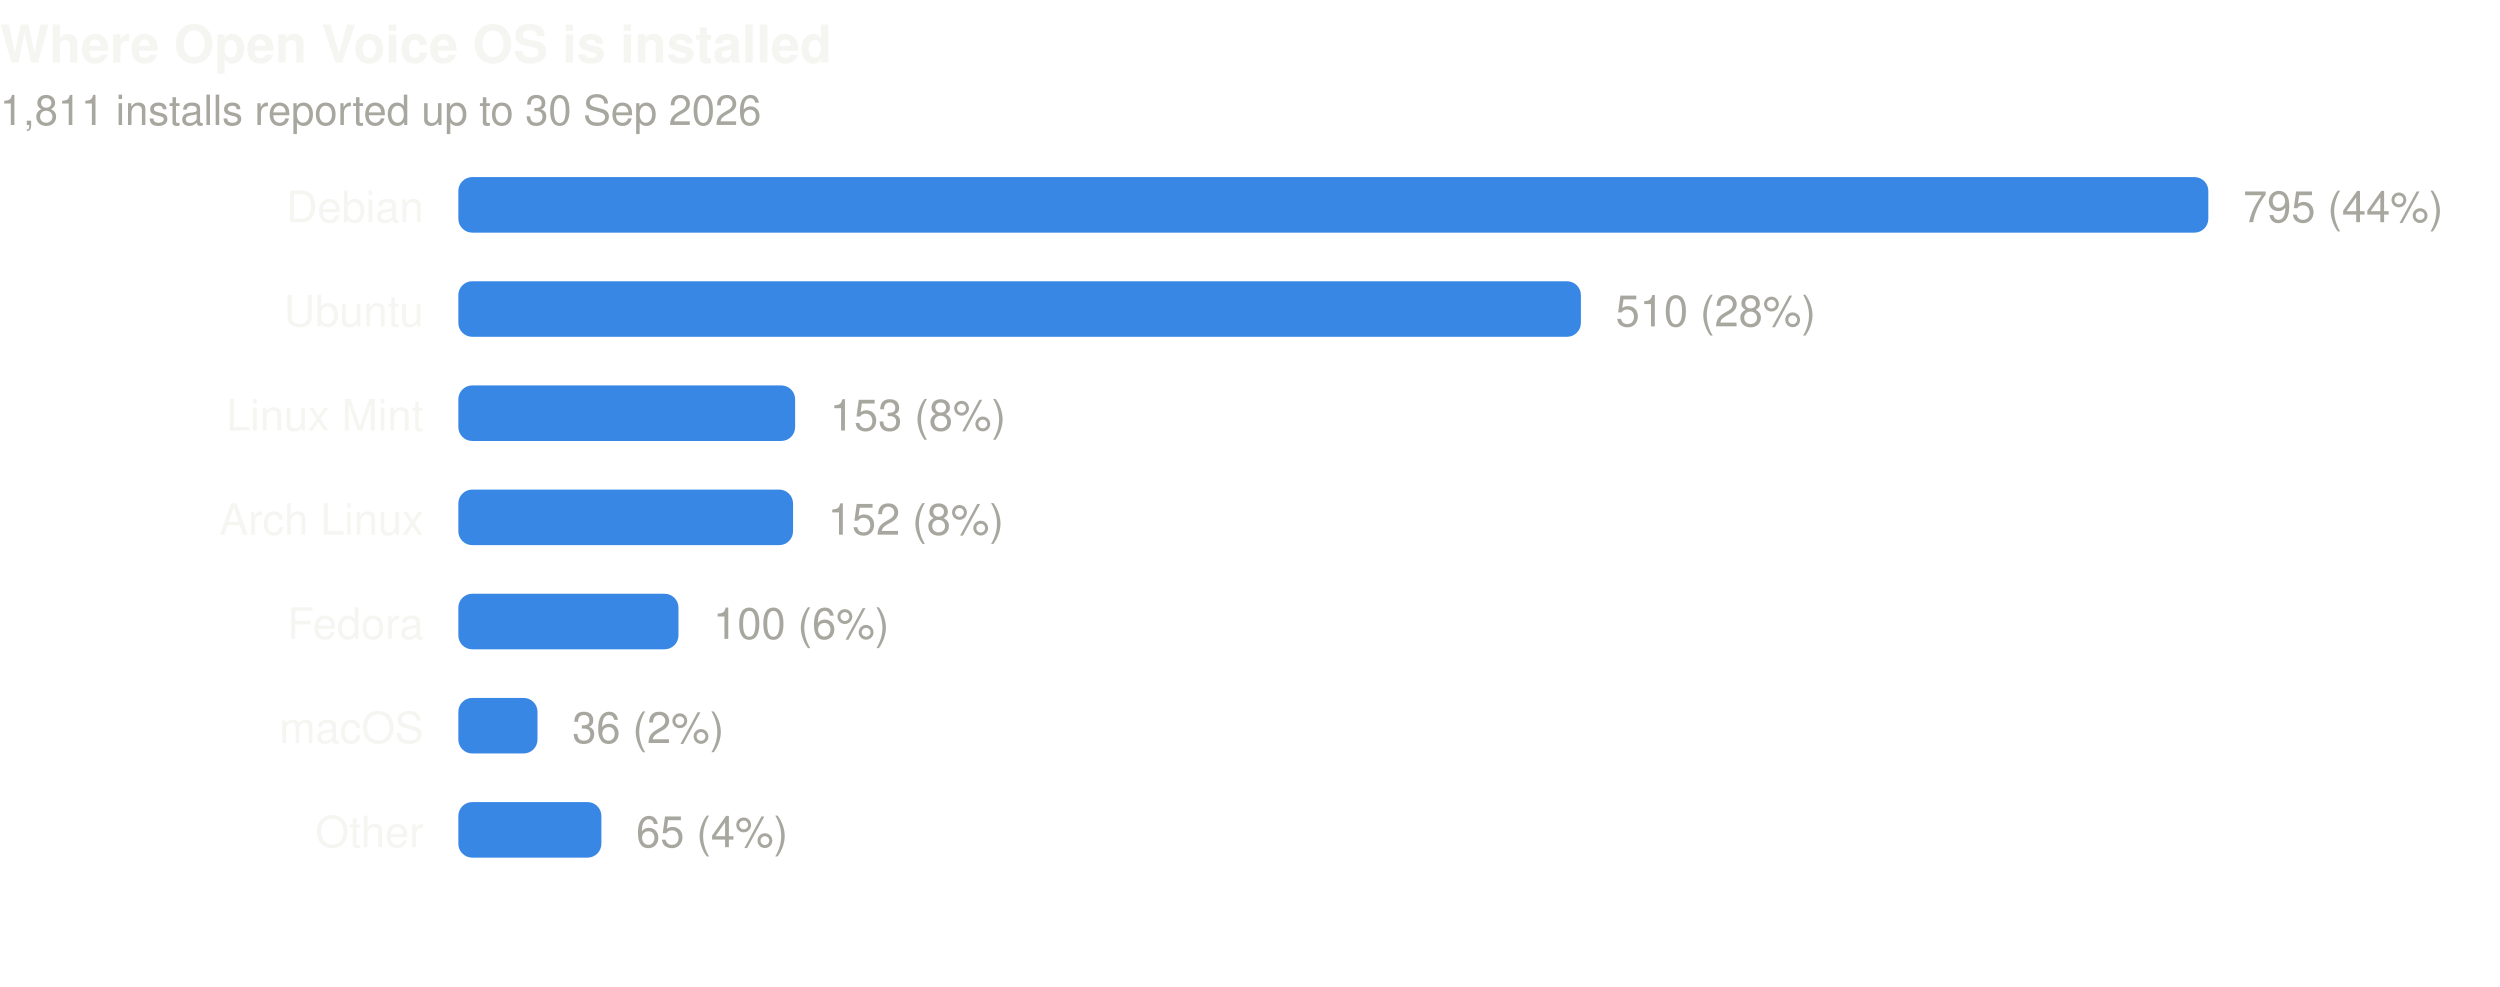
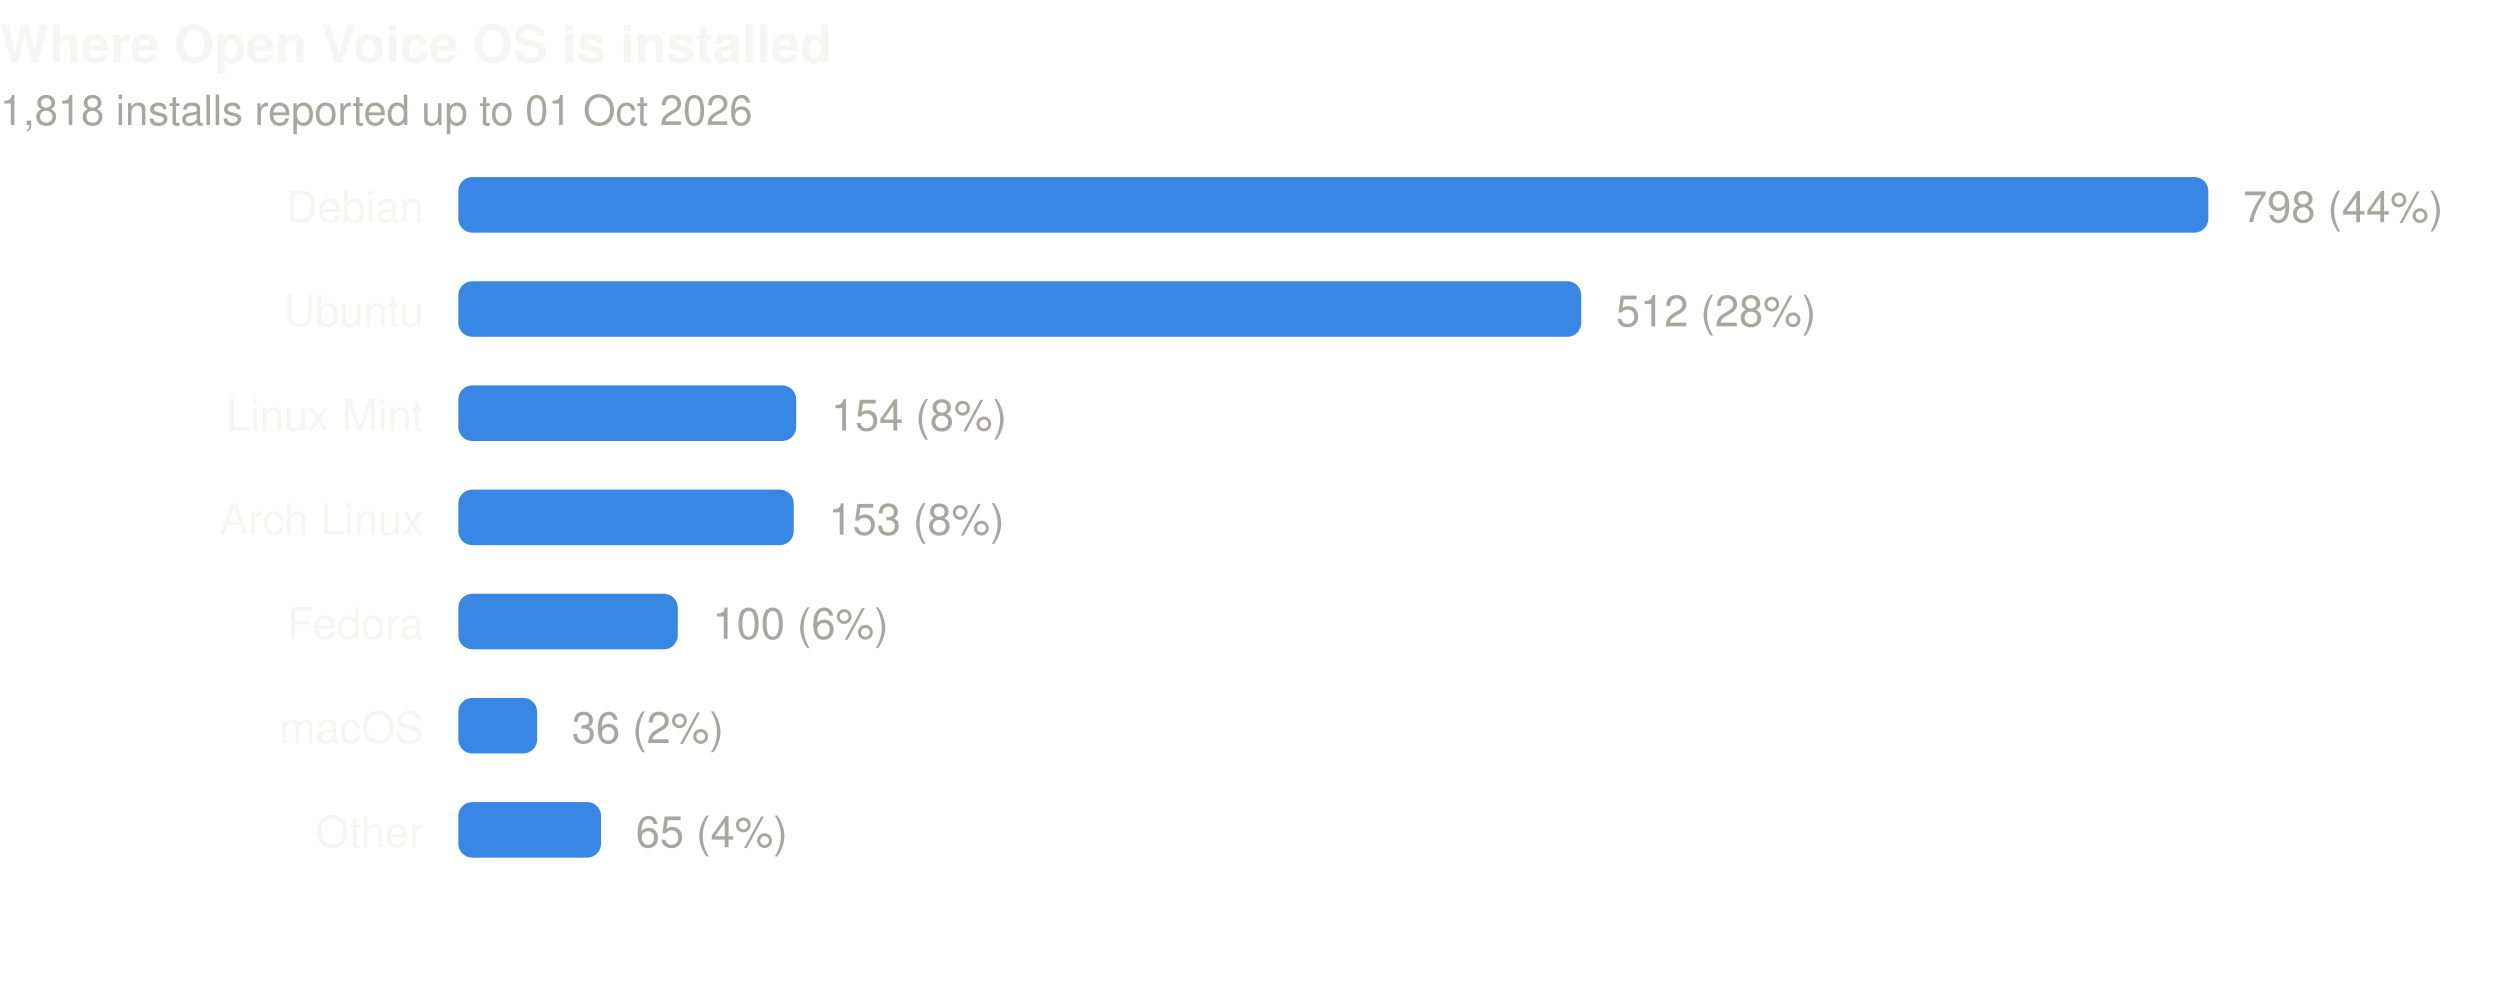
- <svg xmlns="http://www.w3.org/2000/svg" width="720" height="284" viewBox="0 0 720 284" role="img" aria-label="Where Open Voice OS is installed. 1,811 installs reported up to 30 Sep 2026">
+ <svg xmlns="http://www.w3.org/2000/svg" width="720" height="284" viewBox="0 0 720 284" role="img" aria-label="Where Open Voice OS is installed. 1,818 installs reported up to 01 Oct 2026">
  <text x="0" y="18" font-family="ui-sans-serif,-apple-system,BlinkMacSystemFont,'Segoe UI',Helvetica,Arial,sans-serif" font-size="15" font-weight="600" fill="#f5f5f2">Where Open Voice OS is installed</text>
-   <text x="0" y="36" font-family="ui-sans-serif,-apple-system,BlinkMacSystemFont,'Segoe UI',Helvetica,Arial,sans-serif" font-size="12" fill="#a8a79f">1,811 installs reported up to 30 Sep 2026</text>
+   <text x="0" y="36" font-family="ui-sans-serif,-apple-system,BlinkMacSystemFont,'Segoe UI',Helvetica,Arial,sans-serif" font-size="12" fill="#a8a79f">1,818 installs reported up to 01 Oct 2026</text>
  <text x="122" y="64.0" text-anchor="end" font-family="ui-sans-serif,-apple-system,BlinkMacSystemFont,'Segoe UI',Helvetica,Arial,sans-serif" font-size="12.5" fill="#f5f5f2">Debian</text>
  <rect x="132" y="51.0" width="504.0" height="16" rx="4" fill="#3987e5" />
-   <text x="646.0" y="64.0" font-family="ui-sans-serif,-apple-system,BlinkMacSystemFont,'Segoe UI',Helvetica,Arial,sans-serif" font-size="12.5" fill="#a8a79f">795 (44%)</text>
+   <text x="646.0" y="64.0" font-family="ui-sans-serif,-apple-system,BlinkMacSystemFont,'Segoe UI',Helvetica,Arial,sans-serif" font-size="12.5" fill="#a8a79f">798 (44%)</text>
  <text x="122" y="94.0" text-anchor="end" font-family="ui-sans-serif,-apple-system,BlinkMacSystemFont,'Segoe UI',Helvetica,Arial,sans-serif" font-size="12.5" fill="#f5f5f2">Ubuntu</text>
-   <rect x="132" y="81.0" width="323.3" height="16" rx="4" fill="#3987e5" />
-   <text x="465.3" y="94.0" font-family="ui-sans-serif,-apple-system,BlinkMacSystemFont,'Segoe UI',Helvetica,Arial,sans-serif" font-size="12.5" fill="#a8a79f">510 (28%)</text>
+   <rect x="132" y="81.0" width="323.4" height="16" rx="4" fill="#3987e5" />
+   <text x="465.4" y="94.0" font-family="ui-sans-serif,-apple-system,BlinkMacSystemFont,'Segoe UI',Helvetica,Arial,sans-serif" font-size="12.5" fill="#a8a79f">512 (28%)</text>
  <text x="122" y="124.0" text-anchor="end" font-family="ui-sans-serif,-apple-system,BlinkMacSystemFont,'Segoe UI',Helvetica,Arial,sans-serif" font-size="12.5" fill="#f5f5f2">Linux Mint</text>
-   <rect x="132" y="111.0" width="97.0" height="16" rx="4" fill="#3987e5" />
-   <text x="239.0" y="124.0" font-family="ui-sans-serif,-apple-system,BlinkMacSystemFont,'Segoe UI',Helvetica,Arial,sans-serif" font-size="12.5" fill="#a8a79f">153 (8%)</text>
+   <rect x="132" y="111.0" width="97.3" height="16" rx="4" fill="#3987e5" />
+   <text x="239.3" y="124.0" font-family="ui-sans-serif,-apple-system,BlinkMacSystemFont,'Segoe UI',Helvetica,Arial,sans-serif" font-size="12.5" fill="#a8a79f">154 (8%)</text>
  <text x="122" y="154.0" text-anchor="end" font-family="ui-sans-serif,-apple-system,BlinkMacSystemFont,'Segoe UI',Helvetica,Arial,sans-serif" font-size="12.5" fill="#f5f5f2">Arch Linux</text>
-   <rect x="132" y="141.0" width="96.4" height="16" rx="4" fill="#3987e5" />
-   <text x="238.4" y="154.0" font-family="ui-sans-serif,-apple-system,BlinkMacSystemFont,'Segoe UI',Helvetica,Arial,sans-serif" font-size="12.5" fill="#a8a79f">152 (8%)</text>
+   <rect x="132" y="141.0" width="96.6" height="16" rx="4" fill="#3987e5" />
+   <text x="238.6" y="154.0" font-family="ui-sans-serif,-apple-system,BlinkMacSystemFont,'Segoe UI',Helvetica,Arial,sans-serif" font-size="12.5" fill="#a8a79f">153 (8%)</text>
  <text x="122" y="184.0" text-anchor="end" font-family="ui-sans-serif,-apple-system,BlinkMacSystemFont,'Segoe UI',Helvetica,Arial,sans-serif" font-size="12.5" fill="#f5f5f2">Fedora</text>
-   <rect x="132" y="171.0" width="63.4" height="16" rx="4" fill="#3987e5" />
-   <text x="205.4" y="184.0" font-family="ui-sans-serif,-apple-system,BlinkMacSystemFont,'Segoe UI',Helvetica,Arial,sans-serif" font-size="12.5" fill="#a8a79f">100 (6%)</text>
+   <rect x="132" y="171.0" width="63.2" height="16" rx="4" fill="#3987e5" />
+   <text x="205.2" y="184.0" font-family="ui-sans-serif,-apple-system,BlinkMacSystemFont,'Segoe UI',Helvetica,Arial,sans-serif" font-size="12.5" fill="#a8a79f">100 (6%)</text>
  <text x="122" y="214.0" text-anchor="end" font-family="ui-sans-serif,-apple-system,BlinkMacSystemFont,'Segoe UI',Helvetica,Arial,sans-serif" font-size="12.5" fill="#f5f5f2">macOS</text>
-   <rect x="132" y="201.0" width="22.8" height="16" rx="4" fill="#3987e5" />
-   <text x="164.8" y="214.0" font-family="ui-sans-serif,-apple-system,BlinkMacSystemFont,'Segoe UI',Helvetica,Arial,sans-serif" font-size="12.5" fill="#a8a79f">36 (2%)</text>
+   <rect x="132" y="201.0" width="22.7" height="16" rx="4" fill="#3987e5" />
+   <text x="164.7" y="214.0" font-family="ui-sans-serif,-apple-system,BlinkMacSystemFont,'Segoe UI',Helvetica,Arial,sans-serif" font-size="12.5" fill="#a8a79f">36 (2%)</text>
  <text x="122" y="244.0" text-anchor="end" font-family="ui-sans-serif,-apple-system,BlinkMacSystemFont,'Segoe UI',Helvetica,Arial,sans-serif" font-size="12.5" fill="#f5f5f2">Other</text>
-   <rect x="132" y="231.0" width="41.2" height="16" rx="4" fill="#3987e5" />
-   <text x="183.2" y="244.0" font-family="ui-sans-serif,-apple-system,BlinkMacSystemFont,'Segoe UI',Helvetica,Arial,sans-serif" font-size="12.5" fill="#a8a79f">65 (4%)</text>
+   <rect x="132" y="231.0" width="41.1" height="16" rx="4" fill="#3987e5" />
+   <text x="183.1" y="244.0" font-family="ui-sans-serif,-apple-system,BlinkMacSystemFont,'Segoe UI',Helvetica,Arial,sans-serif" font-size="12.5" fill="#a8a79f">65 (4%)</text>
</svg>
